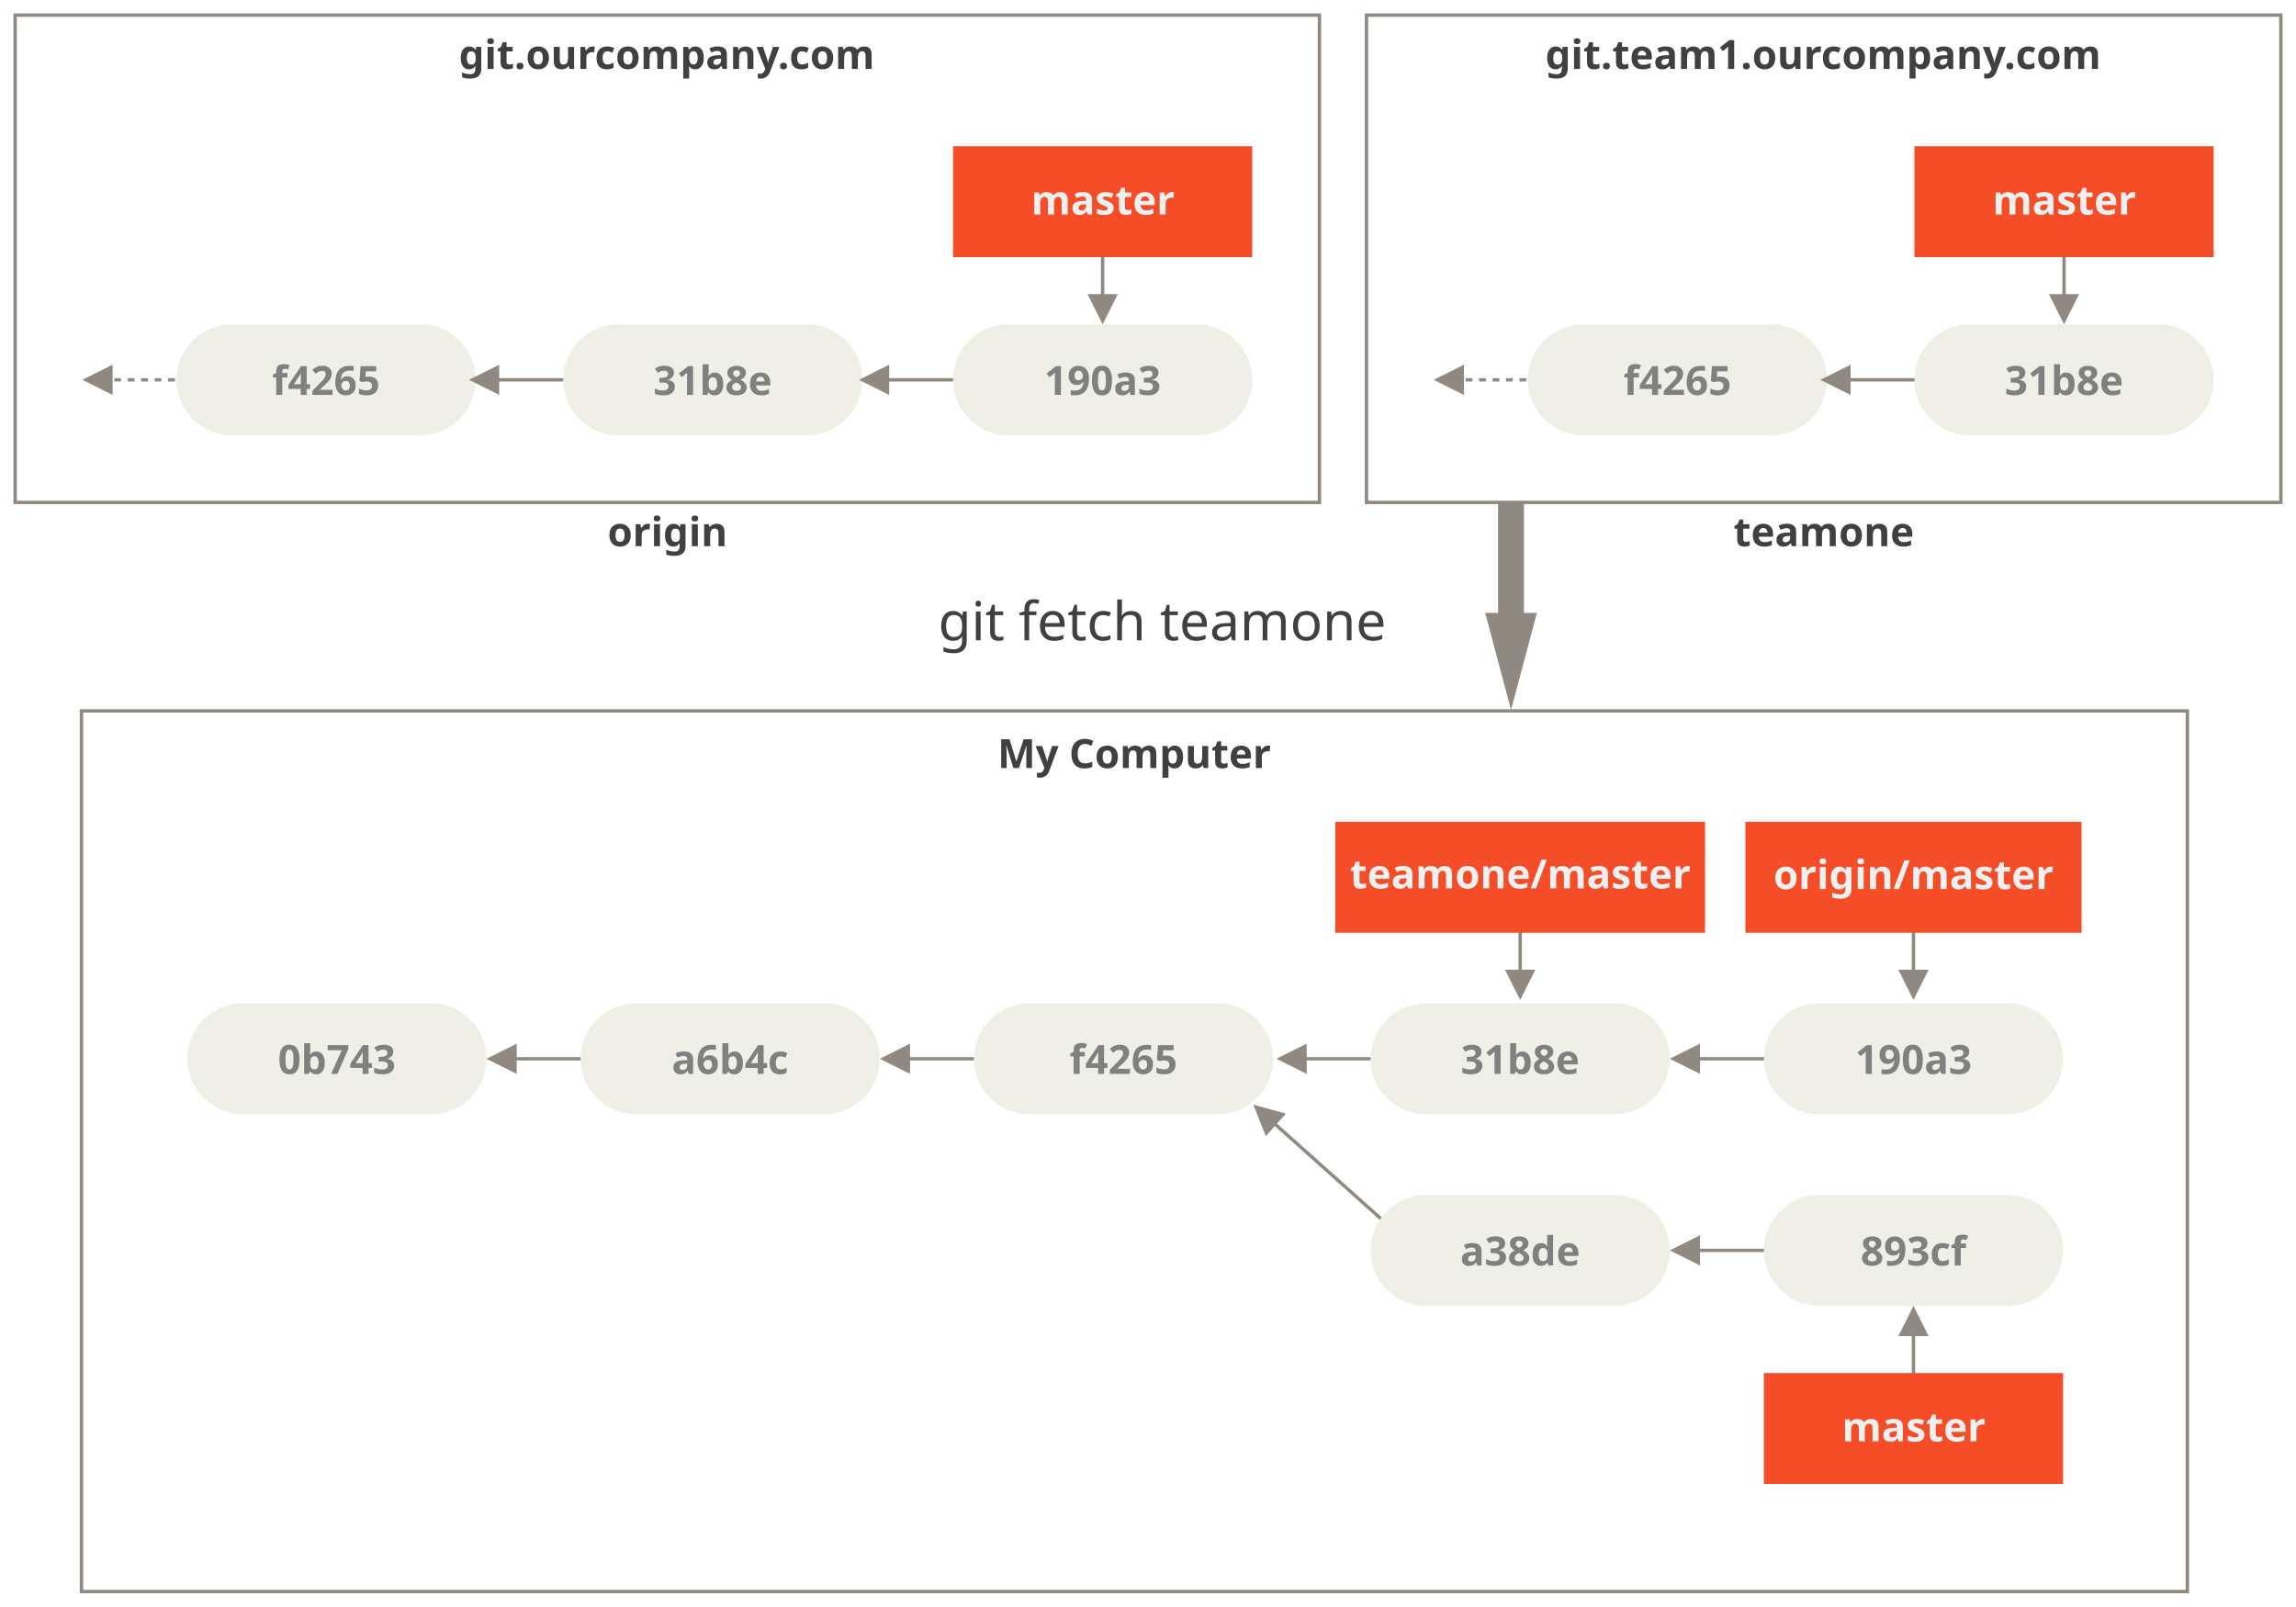
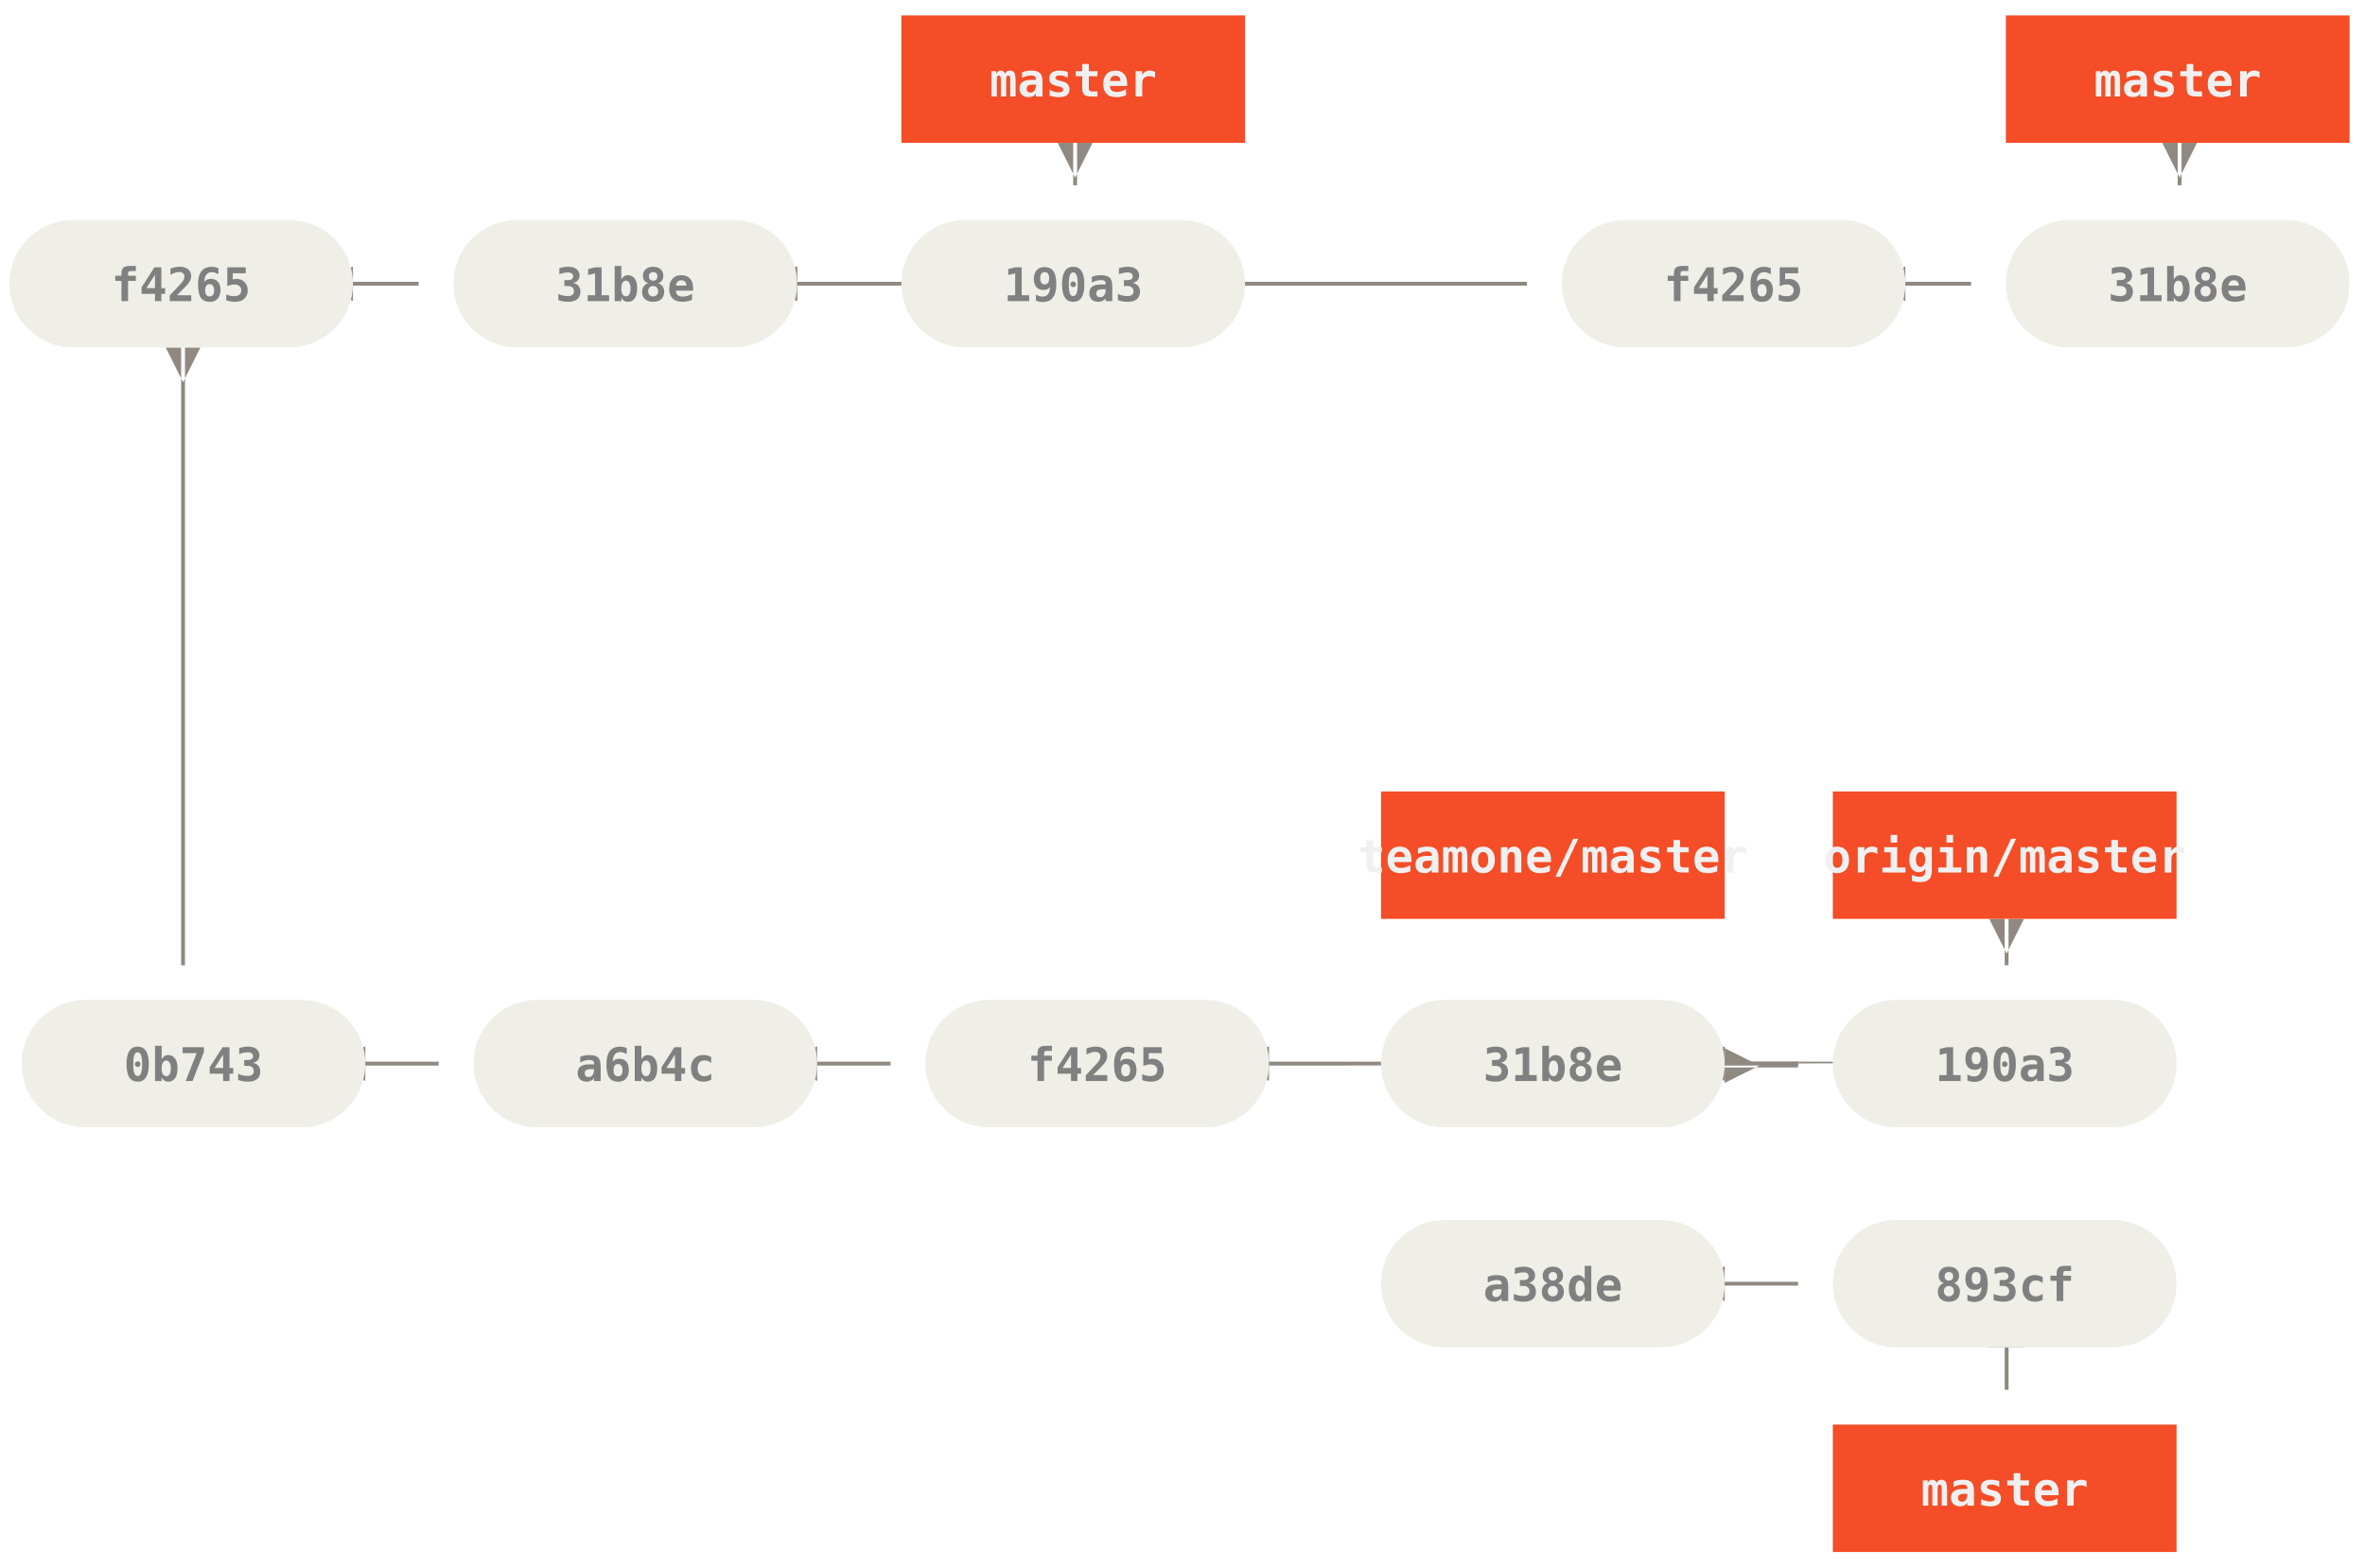
- <svg xmlns="http://www.w3.org/2000/svg" id="svg14736" version="1.1" viewBox="0 0 683 478">
-   <g id="g11422">
-     <path id="path13358" transform="matrix(1 0 0 .98453 283.58 4.797)" d="m162.05 180.34v-33.369h7.703v33.369h3.862l-7.7 29.312-7.69-29.312z" style="fill:#8f8981" />
-     <g id="g11312" transform="translate(4.21)">
-       <g id="brown" transform="translate(51.5,298.5)" style="fill-rule:evenodd;fill:none">
-         <rect id="Rectangle-1" width="89" height="33" rx="16.5" ry="16.5" style="fill-rule:evenodd;fill:#efefe7" />
-         <text id="C6" font-size="12px" font-weight="700" style="fill:#979797;font-family:'Source Code Pro';font-size:12px;font-weight:700;text-anchor:middle">
-           <tspan id="tspan14560" x="44.5" y="21" style="fill:gray">0b743</tspan>
-         </text>
-       </g>
-       <path id="Line-5" transform="translate(-5.5,-7.5)" d="m155 322h39v1h-39v4l-9-4.5 9-4.5z" style="fill:#8f8981" />
-       <g id="g14571" transform="translate(168.5,298.5)" style="fill-rule:evenodd;fill:none">
-         <rect id="rect14565" width="89" height="33" rx="16.5" ry="16.5" style="fill-rule:evenodd;fill:#efefe7" />
-         <text id="text14569" font-size="12px" font-weight="700" style="fill:#979797;font-family:'Source Code Pro';font-size:12px;font-weight:700;text-anchor:middle">
-           <tspan id="tspan14567" x="44.5" y="21" style="fill:gray">a6b4c</tspan>
-         </text>
-       </g>
-       <g id="Line-4-+-brown-3" transform="translate(257.5,298.5)" style="fill-rule:evenodd;fill:none">
-         <path id="Line-4" d="m9 16h39v1h-39v4l-9-4.5 9-4.5z" style="fill-rule:nonzero;fill:#8f8981" />
-         <g id="g14580" transform="translate(28)">
-           <rect id="rect14574" width="89" height="33" rx="16.5" ry="16.5" style="fill-rule:evenodd;fill:#efefe7" />
-           <text id="text14578" font-size="12px" font-weight="700" style="fill:#979797;font-family:'Source Code Pro';font-size:12px;font-weight:700;text-anchor:middle">
-             <tspan id="tspan14576" x="44.5" y="21" style="fill:gray">f4265</tspan>
-           </text>
-         </g>
-       </g>
-       <path id="Line-11" transform="translate(-5.5,-7.5)" d="m390 322h39v1h-39v4l-9-4.5 9-4.5z" style="fill:#8f8981" />
-       <path id="Line-14" transform="translate(-5.5,-7.5)" d="m381.17 341.79 41.035 36.669-.666.746-41.035-36.669-2.665 2.983-3.712-9.352 9.709 2.642-2.665 2.983z" style="fill:#8f8981" />
-       <g id="g14591" transform="translate(403.5,298.5)" style="fill-rule:evenodd;fill:none">
-         <rect id="rect14585" width="89" height="33" rx="16.5" ry="16.5" style="fill-rule:evenodd;fill:#efefe7" />
-         <text id="text14589" font-size="12px" font-weight="700" style="fill:#979797;font-family:'Source Code Pro';font-size:12px;font-weight:700;text-anchor:middle">
-           <tspan id="tspan14587" x="44.5" y="21" style="fill:gray">31b8e</tspan>
-         </text>
-       </g>
-       <path id="Line-12" transform="translate(-5.5,-7.5)" d="m507 322h39v1h-39v4l-9-4.5 9-4.5z" style="fill:#8f8981" />
-       <g id="g14600" transform="translate(520.5,298.5)" style="fill-rule:evenodd;fill:none">
-         <rect id="rect14594" width="89" height="33" rx="16.5" ry="16.5" style="fill-rule:evenodd;fill:#efefe7" />
-         <text id="text14598" font-size="12px" font-weight="700" style="fill:#979797;font-family:'Source Code Pro';font-size:12px;font-weight:700;text-anchor:middle">
-           <tspan id="tspan14596" x="44.5" y="21" style="fill:gray">190a3</tspan>
-         </text>
-       </g>
-       <g id="g14608" transform="translate(403.5,355.5)" style="fill-rule:evenodd;fill:none">
-         <rect id="rect14602" width="89" height="33" rx="16.5" ry="16.5" style="fill-rule:evenodd;fill:#efefe7" />
-         <text id="text14606" font-size="12px" font-weight="700" style="fill:#979797;font-family:'Source Code Pro';font-size:12px;font-weight:700;text-anchor:middle">
-           <tspan id="tspan14604" x="44.5" y="21" style="fill:gray">a38de</tspan>
-         </text>
-       </g>
-       <path id="Line-13" transform="translate(-5.5,-7.5)" d="m507 379h39v1h-39v4l-9-4.5 9-4.5z" style="fill:#8f8981" />
-       <g id="g14617" transform="translate(520.5,355.5)" style="fill-rule:evenodd;fill:none">
-         <rect id="rect14611" width="89" height="33" rx="16.5" ry="16.5" style="fill-rule:evenodd;fill:#efefe7" />
-         <text id="text14615" font-size="12px" font-weight="700" style="fill:#979797;font-family:'Source Code Pro';font-size:12px;font-weight:700;text-anchor:middle">
-           <tspan id="tspan14613" x="44.5" y="21" style="fill:gray">893cf</tspan>
-         </text>
-       </g>
-       <g id="g11225">
-         <path id="Line-3" transform="translate(521.5,388.5)" d="m44 9v25h-1v-25h-4l4.5-9 4.5 9z" style="fill:#8f8981" />
-         <g id="g11218">
-           <rect id="Rectangle-2" transform="matrix(.83962 0 0 1 520.5 408.5)" width="106" height="33" style="fill-rule:evenodd;fill:#f44d27" />
-           <text id="master" transform="translate(512.1 408.82)" font-size="12px" font-weight="700" style="fill-rule:evenodd;fill:#979797;font-family:'Source Code Pro';font-size:12px;font-weight:700;text-anchor:middle">
-             <tspan id="tspan14621" x="53" y="20" style="fill:#f0f0f0">master</tspan>
-           </text>
-         </g>
-       </g>
-       <g id="g11258" transform="translate(1)">
-         <path id="Line-6" transform="translate(509.5,244.5)" d="m54 44v-27h1v27h4l-4.5 9-4.5-9z" style="fill:#8f8981" />
-         <g id="g11251" transform="translate(4.5)">
-           <rect id="rect14627" transform="matrix(.9009 0 0 1 509.5 244.5)" width="111" height="33" style="fill-rule:evenodd;fill:#f44d27" />
-           <text id="text14631" transform="translate(504.03 244.5)" font-size="12px" font-weight="700" style="fill-rule:evenodd;fill:#979797;font-family:'Source Code Pro';font-size:12px;font-weight:700;text-anchor:middle">
-             <tspan id="tspan14629" x="55.5" y="20" style="fill:#f0f0f0">origin/master</tspan>
-           </text>
-         </g>
-       </g>
-       <path id="path14635" transform="translate(393.5,244.5)" d="m54 44v-27h1v27h4l-4.5 9-4.5-9z" style="fill:#8f8981" />
-       <g id="g11238" transform="translate(.5)">
-         <rect id="rect14637" transform="matrix(.99099 0 0 1 392.5 244.5)" width="111" height="33" style="fill-rule:evenodd;fill:#f44d27" />
-         <text id="text14641" transform="translate(392.02 244.3)" font-size="12px" font-weight="700" style="fill-rule:evenodd;fill:#979797;font-family:'Source Code Pro';font-size:12px;font-weight:700;text-anchor:middle">
-           <tspan id="tspan14639" x="55.5" y="20" style="fill:#f0f0f0">teamone/master</tspan>
-         </text>
-       </g>
-     </g>
-     <rect id="Rectangle-11" transform="translate(-5.5,-7.5)" x="29.735" y="219" width="626.45" height="262" style="fill:none;stroke-linecap:square;stroke:#8f8981" />
-     <text id="My-Computer" transform="translate(24.197,-7.5)" font-size="12px" font-weight="700" style="fill-rule:evenodd;fill:#404040;font-family:'Source Code Pro';font-size:12px;font-weight:700;text-anchor:middle">
-       <tspan id="tspan14647" x="313.225" y="236" style="fill:#404040">My Computer</tspan>
+ <svg xmlns="http://www.w3.org/2000/svg" version="1.1" width="1224.8" height="812" viewBox="0 0 612.4 406">
+   <path d="m94.6 275h19v1h-19v4l-9-4.5 9-4.5z" fill="#8f8981" />
+   <path d="m211.6 275h19v1h-19v4l-9-4.5 9-4.5z" fill="#8f8981" />
+   <path d="m328.6 275h20v1h-20v4l-9-4.5 9-4.5z" fill="#8f8981" />
+   <path d="m446.6 275h19v1h-19v4l-9-4.5 9-4.5z" fill="#8f8981" />
+   <path d="m519.1 238v12h1v-12h4l-4.5 9-4.5-9z" fill="#8f8981" />
+   <path d="m446.6 275.5h19v1h-19v4l9-4.5-9-4.5z" fill="#8f8981" />
+   <path d="m563.6 275h-215v1h--215v4l-9-4.5 9-4.5z" fill="#8f8981" />
+   <path d="m446.6 332h19v1h-19v4l-9-4.5 9-4.5z" fill="#8f8981" />
+   <path d="m519.1 349v11h1v-11h4l-4.5-9-4.5 9z" fill="#8f8981" />
+   <path d="m46.9 90v160h1v-160h4l-4.5 9-4.5-9z" fill="#8f8981" />
+   <path d="m91.4 73h17v1h-17v4l-9-4.5 9-4.5z" fill="#8f8981" />
+   <path d="m206.4 73h18v1h-18v4l-9-4.5 9-4.5z" fill="#8f8981" />
+   <path d="m277.9 37v11h1v-11h4l-4.5 9-4.5-9z" fill="#8f8981" />
+   <path d="m206.4 73h188.99v1h-188.99v4l-9-4.5 9-4.5z" fill="#8f8981" />
+   <path d="m493.39 73h17.01v1h-17.01v4l-9-4.5 9-4.5z" fill="#8f8981" />
+   <path d="m563.9 37v11h1v-11h4l-4.5 9-4.5-9z" fill="#8f8981" />
+   <g>
+     <rect x="5.6" y="259" width="89" height="33" rx="16.5" ry="16.5" fill="#efefe7" />
+     <text font-size="12px" font-weight="700" font-family="'JetBrains Mono', 'Source Code Pro', monospace" text-anchor="middle">
+       <tspan x="50.1" y="280" fill="gray">0b743</tspan>
    </text>
-     <text id="git-fetch-teamone" transform="translate(32.5,-7.5)" font-size="12px" font-weight="700" style="fill-rule:evenodd;fill:#404040;font-family:'Source Code Pro';font-feature-settings:normal;font-size:16px;font-variant-caps:normal;font-variant-ligatures:normal;font-variant-numeric:normal;font-weight:500;text-align:center;text-anchor:middle">
-       <tspan id="tspan14650" x="313.225" y="198" style="fill:#404040;font-family:'Source Code Pro';font-feature-settings:normal;font-size:16px;font-variant-caps:normal;font-variant-ligatures:normal;font-variant-numeric:normal;font-weight:500;line-height:15px;text-align:center;text-anchor:middle">git fetch teamone</tspan>
+   </g>
+   <g>
+     <rect x="122.6" y="259" width="89" height="33" rx="16.5" ry="16.5" fill="#efefe7" />
+     <text font-size="12px" font-weight="700" font-family="'JetBrains Mono', 'Source Code Pro', monospace" text-anchor="middle">
+       <tspan x="167.1" y="280" fill="gray">a6b4c</tspan>
    </text>
-     <g id="g11090" transform="translate(6.0038)">
-       <path id="Line-8" transform="translate(18.5,43.5)" d="m0 69.5 9-4.5v9zm47.5-.5v1h-2v-1zm-4 0v1h-2v-1zm-4 0v1h-2v-1zm-4 0v1h-2v-1zm-4 0v1h-2v-1zm-4 0v1h-2v-1zm-4 0v1h-2v-1zm-4 0v1h-2v-1zm-4 0v1h-2v-1zm-4 0v1h-2v-1z" style="fill:#8f8981" />
-       <g id="g14661" transform="translate(46.5,96.5)" style="fill-rule:evenodd;fill:none">
-         <rect id="rect14655" width="89" height="33" rx="16.5" ry="16.5" style="fill-rule:evenodd;fill:#efefe7" />
-         <text id="text14659" font-size="12px" font-weight="700" style="fill:#979797;font-family:'Source Code Pro';font-size:12px;font-weight:700;text-anchor:middle">
-           <tspan id="tspan14657" x="44.5" y="21" style="fill:gray">f4265</tspan>
-         </text>
-       </g>
-       <path id="Line-9" transform="translate(18.5,43.5)" d="m124 69h39v1h-39v4l-9-4.5 9-4.5z" style="fill:#8f8981" />
-       <g id="g14670" transform="translate(161.5,96.5)" style="fill-rule:evenodd;fill:none">
-         <rect id="rect14664" width="89" height="33" rx="16.5" ry="16.5" style="fill-rule:evenodd;fill:#efefe7" />
-         <text id="text14668" font-size="12px" font-weight="700" style="fill:#979797;font-family:'Source Code Pro';font-size:12px;font-weight:700;text-anchor:middle">
-           <tspan id="tspan14666" x="44.5" y="21" style="fill:gray">31b8e</tspan>
-         </text>
-       </g>
-       <path id="Line-10" transform="translate(18.5,43.5)" d="m240 69h39v1h-39v4l-9-4.5 9-4.5z" style="fill:#8f8981" />
-       <g id="g14679" transform="translate(277.5,96.5)" style="fill-rule:evenodd;fill:none">
-         <rect id="rect14673" width="89" height="33" rx="16.5" ry="16.5" style="fill-rule:evenodd;fill:#efefe7" />
-         <text id="text14677" font-size="12px" font-weight="700" style="fill:#979797;font-family:'Source Code Pro';font-size:12px;font-weight:700;text-anchor:middle">
-           <tspan id="tspan14675" x="44.5" y="21" style="fill:gray">190a3</tspan>
-         </text>
-       </g>
-       <g id="g11067">
-         <path id="Line-2" transform="translate(279.5,43.5)" d="m42 44v-24h1v24h4l-4.5 9-4.5-9z" style="fill:#8f8981" />
-         <g id="g11060" transform="translate(-2)">
-           <rect id="rect14682" transform="matrix(.83962 0 0 1 279.5 43.5)" width="106" height="33" style="fill-rule:evenodd;fill:#f44d27" />
-           <text id="text14686" transform="translate(271.1 43.816)" font-size="12px" font-weight="700" style="fill-rule:evenodd;fill:#979797;font-family:'Source Code Pro';font-size:12px;font-weight:700;text-anchor:middle">
-             <tspan id="tspan14684" x="53" y="20" style="fill:#f0f0f0">master</tspan>
-           </text>
-         </g>
-       </g>
-     </g>
-     <rect id="Rectangle-10" transform="translate(-5.4962 -7.5)" x="10" y="12" width="388" height="144.97" style="fill:none;stroke-linecap:square;stroke:#8f8981" />
-     <text id="git.ourcompany.com" transform="translate(-114.88,-7.5)" font-size="12px" font-weight="700" style="fill-rule:evenodd;fill:#404040;font-family:'Source Code Pro';font-size:12px;font-weight:700;text-anchor:middle">
-       <tspan id="tspan14693" x="313.225" y="28" style="fill:#404040">git.ourcompany.com</tspan>
+   </g>
+   <g>
+     <rect x="239.6" y="259" width="89" height="33" rx="16.5" ry="16.5" fill="#efefe7" />
+     <text font-size="12px" font-weight="700" font-family="'JetBrains Mono', 'Source Code Pro', monospace" text-anchor="middle">
+       <tspan x="284.1" y="280" fill="gray">f4265</tspan>
    </text>
-     <text id="origin" transform="translate(-114.65,-7.5)" font-size="12px" font-weight="700" style="fill-rule:evenodd;fill:#404040;font-family:'Source Code Pro';font-size:12px;font-weight:700;text-anchor:middle">
-       <tspan id="tspan14696" x="313.225" y="170" style="fill:#404040">origin</tspan>
+   </g>
+   <g>
+     <rect x="357.6" y="259" width="89" height="33" rx="16.5" ry="16.5" fill="#efefe7" />
+     <text font-size="12px" font-weight="700" font-family="'JetBrains Mono', 'Source Code Pro', monospace" text-anchor="middle">
+       <tspan x="402.1" y="280" fill="gray">31b8e</tspan>
    </text>
-     <g id="g11149" transform="translate(6)">
-       <path id="Line-15" transform="translate(-5.5,-7.5)" d="m426 120.5 9-4.5v9zm47.5-.5v1h-2v-1zm-4 0v1h-2v-1zm-4 0v1h-2v-1zm-4 0v1h-2v-1zm-4 0v1h-2v-1zm-4 0v1h-2v-1zm-4 0v1h-2v-1zm-4 0v1h-2v-1zm-4 0v1h-2v-1zm-4 0v1h-2v-1z" style="fill:#8f8981" />
-       <g id="g14706" transform="translate(448.5,96.5)" style="fill-rule:evenodd;fill:none">
-         <rect id="rect14700" width="89" height="33" rx="16.5" ry="16.5" style="fill-rule:evenodd;fill:#efefe7" />
-         <text id="text14704" font-size="12px" font-weight="700" style="fill:#979797;font-family:'Source Code Pro';font-size:12px;font-weight:700;text-anchor:middle">
-           <tspan id="tspan14702" x="44.5" y="21" style="fill:gray">f4265</tspan>
-         </text>
-       </g>
-       <path id="Line-16" transform="translate(-5.5,-7.5)" d="m550 120h39v1h-39v4l-9-4.5 9-4.5z" style="fill:#8f8981" />
-       <g id="g14715" transform="translate(563.5,96.5)" style="fill-rule:evenodd;fill:none">
-         <rect id="rect14709" width="89" height="33" rx="16.5" ry="16.5" style="fill-rule:evenodd;fill:#efefe7" />
-         <text id="text14713" font-size="12px" font-weight="700" style="fill:#979797;font-family:'Source Code Pro';font-size:12px;font-weight:700;text-anchor:middle">
-           <tspan id="tspan14711" x="44.5" y="21" style="fill:gray">31b8e</tspan>
-         </text>
-       </g>
-       <g id="g11131">
-         <path id="path14717" transform="translate(565.5,43.5)" d="m42 44v-24h1v24h4l-4.5 9-4.5-9z" style="fill:#8f8981" />
-         <g id="g11124" transform="translate(-2)">
-           <rect id="rect14719" transform="matrix(.83962 0 0 1 565.5 43.5)" width="106" height="33" style="fill-rule:evenodd;fill:#f44d27" />
-           <text id="text14723" transform="translate(557.1 43.816)" font-size="12px" font-weight="700" style="fill-rule:evenodd;fill:#979797;font-family:'Source Code Pro';font-size:12px;font-weight:700;text-anchor:middle">
-             <tspan id="tspan14721" x="53" y="20" style="fill:#f0f0f0">master</tspan>
-           </text>
-         </g>
-       </g>
-     </g>
-     <rect id="Rectangle-12" transform="translate(-5.5,-7.5)" x="412" y="12" width="272" height="144.97" style="fill:none;stroke-linecap:square;stroke:#8f8981" />
-     <text id="git.team1.ourcompany" transform="translate(229.12,-7.5)" font-size="12px" font-weight="700" style="fill-rule:evenodd;fill:#404040;font-family:'Source Code Pro';font-size:12px;font-weight:700;text-anchor:middle">
-       <tspan id="tspan14729" x="313.225" y="28" style="fill:#404040">git.team1.ourcompany.com</tspan>
+   </g>
+   <g>
+     <rect x="474.6" y="259" width="89" height="33" rx="16.5" ry="16.5" fill="#efefe7" />
+     <text font-size="12px" font-weight="700" font-family="'JetBrains Mono', 'Source Code Pro', monospace" text-anchor="middle">
+       <tspan x="519.1" y="280" fill="gray">190a3</tspan>
    </text>
-     <text id="teamone" transform="translate(229.3,-7.5)" font-size="12px" font-weight="700" style="fill-rule:evenodd;fill:#404040;font-family:'Source Code Pro';font-size:12px;font-weight:700;text-anchor:middle">
-       <tspan id="tspan14732" x="313.225" y="170" style="fill:#404040">teamone</tspan>
+   </g>
+   <g>
+     <rect x="357.6" y="316" width="89" height="33" rx="16.5" ry="16.5" fill="#efefe7" />
+     <text font-size="12px" font-weight="700" font-family="'JetBrains Mono', 'Source Code Pro', monospace" text-anchor="middle">
+       <tspan x="402.1" y="337" fill="gray">a38de</tspan>
+     </text>
+   </g>
+   <g>
+     <rect x="474.6" y="316" width="89" height="33" rx="16.5" ry="16.5" fill="#efefe7" />
+     <text font-size="12px" font-weight="700" font-family="'JetBrains Mono', 'Source Code Pro', monospace" text-anchor="middle">
+       <tspan x="519.1" y="337" fill="gray">893cf</tspan>
+     </text>
+   </g>
+   <g>
+     <rect x="474.6" y="369" width="89" height="33" fill="#f44d27" />
+     <text font-size="12px" font-weight="700" font-family="'JetBrains Mono', 'Source Code Pro', monospace" text-anchor="middle">
+       <tspan x="519.1" y="390" fill="#f0f0f0">master</tspan>
+     </text>
+   </g>
+   <g>
+     <rect x="474.6" y="205" width="89" height="33" fill="#f44d27" />
+     <text font-size="12px" font-weight="700" font-family="'JetBrains Mono', 'Source Code Pro', monospace" text-anchor="middle">
+       <tspan x="519.1" y="226" fill="#f0f0f0">origin/master</tspan>
+     </text>
+   </g>
+   <g>
+     <rect x="357.6" y="205" width="89" height="33" fill="#f44d27" />
+     <text font-size="12px" font-weight="700" font-family="'JetBrains Mono', 'Source Code Pro', monospace" text-anchor="middle">
+       <tspan x="402.1" y="226" fill="#f0f0f0">teamone/master</tspan>
+     </text>
+   </g>
+   <g>
+     <rect x="2.4" y="57" width="89" height="33" rx="16.5" ry="16.5" fill="#efefe7" />
+     <text font-size="12px" font-weight="700" font-family="'JetBrains Mono', 'Source Code Pro', monospace" text-anchor="middle">
+       <tspan x="46.9" y="78" fill="gray">f4265</tspan>
+     </text>
+   </g>
+   <g>
+     <rect x="117.4" y="57" width="89" height="33" rx="16.5" ry="16.5" fill="#efefe7" />
+     <text font-size="12px" font-weight="700" font-family="'JetBrains Mono', 'Source Code Pro', monospace" text-anchor="middle">
+       <tspan x="161.9" y="78" fill="gray">31b8e</tspan>
+     </text>
+   </g>
+   <g>
+     <rect x="233.4" y="57" width="89" height="33" rx="16.5" ry="16.5" fill="#efefe7" />
+     <text font-size="12px" font-weight="700" font-family="'JetBrains Mono', 'Source Code Pro', monospace" text-anchor="middle">
+       <tspan x="277.9" y="78" fill="gray">190a3</tspan>
+     </text>
+   </g>
+   <g>
+     <rect x="233.4" y="4" width="89" height="33" fill="#f44d27" />
+     <text font-size="12px" font-weight="700" font-family="'JetBrains Mono', 'Source Code Pro', monospace" text-anchor="middle">
+       <tspan x="277.9" y="25" fill="#f0f0f0">master</tspan>
+     </text>
+   </g>
+   <g>
+     <rect x="404.39" y="57" width="89" height="33" rx="16.5" ry="16.5" fill="#efefe7" />
+     <text font-size="12px" font-weight="700" font-family="'JetBrains Mono', 'Source Code Pro', monospace" text-anchor="middle">
+       <tspan x="448.89" y="78" fill="gray">f4265</tspan>
+     </text>
+   </g>
+   <g>
+     <rect x="519.4" y="57" width="89" height="33" rx="16.5" ry="16.5" fill="#efefe7" />
+     <text font-size="12px" font-weight="700" font-family="'JetBrains Mono', 'Source Code Pro', monospace" text-anchor="middle">
+       <tspan x="563.9" y="78" fill="gray">31b8e</tspan>
+     </text>
+   </g>
+   <g>
+     <rect x="519.4" y="4" width="89" height="33" fill="#f44d27" />
+     <text font-size="12px" font-weight="700" font-family="'JetBrains Mono', 'Source Code Pro', monospace" text-anchor="middle">
+       <tspan x="563.9" y="25" fill="#f0f0f0">master</tspan>
    </text>
  </g>
</svg>
